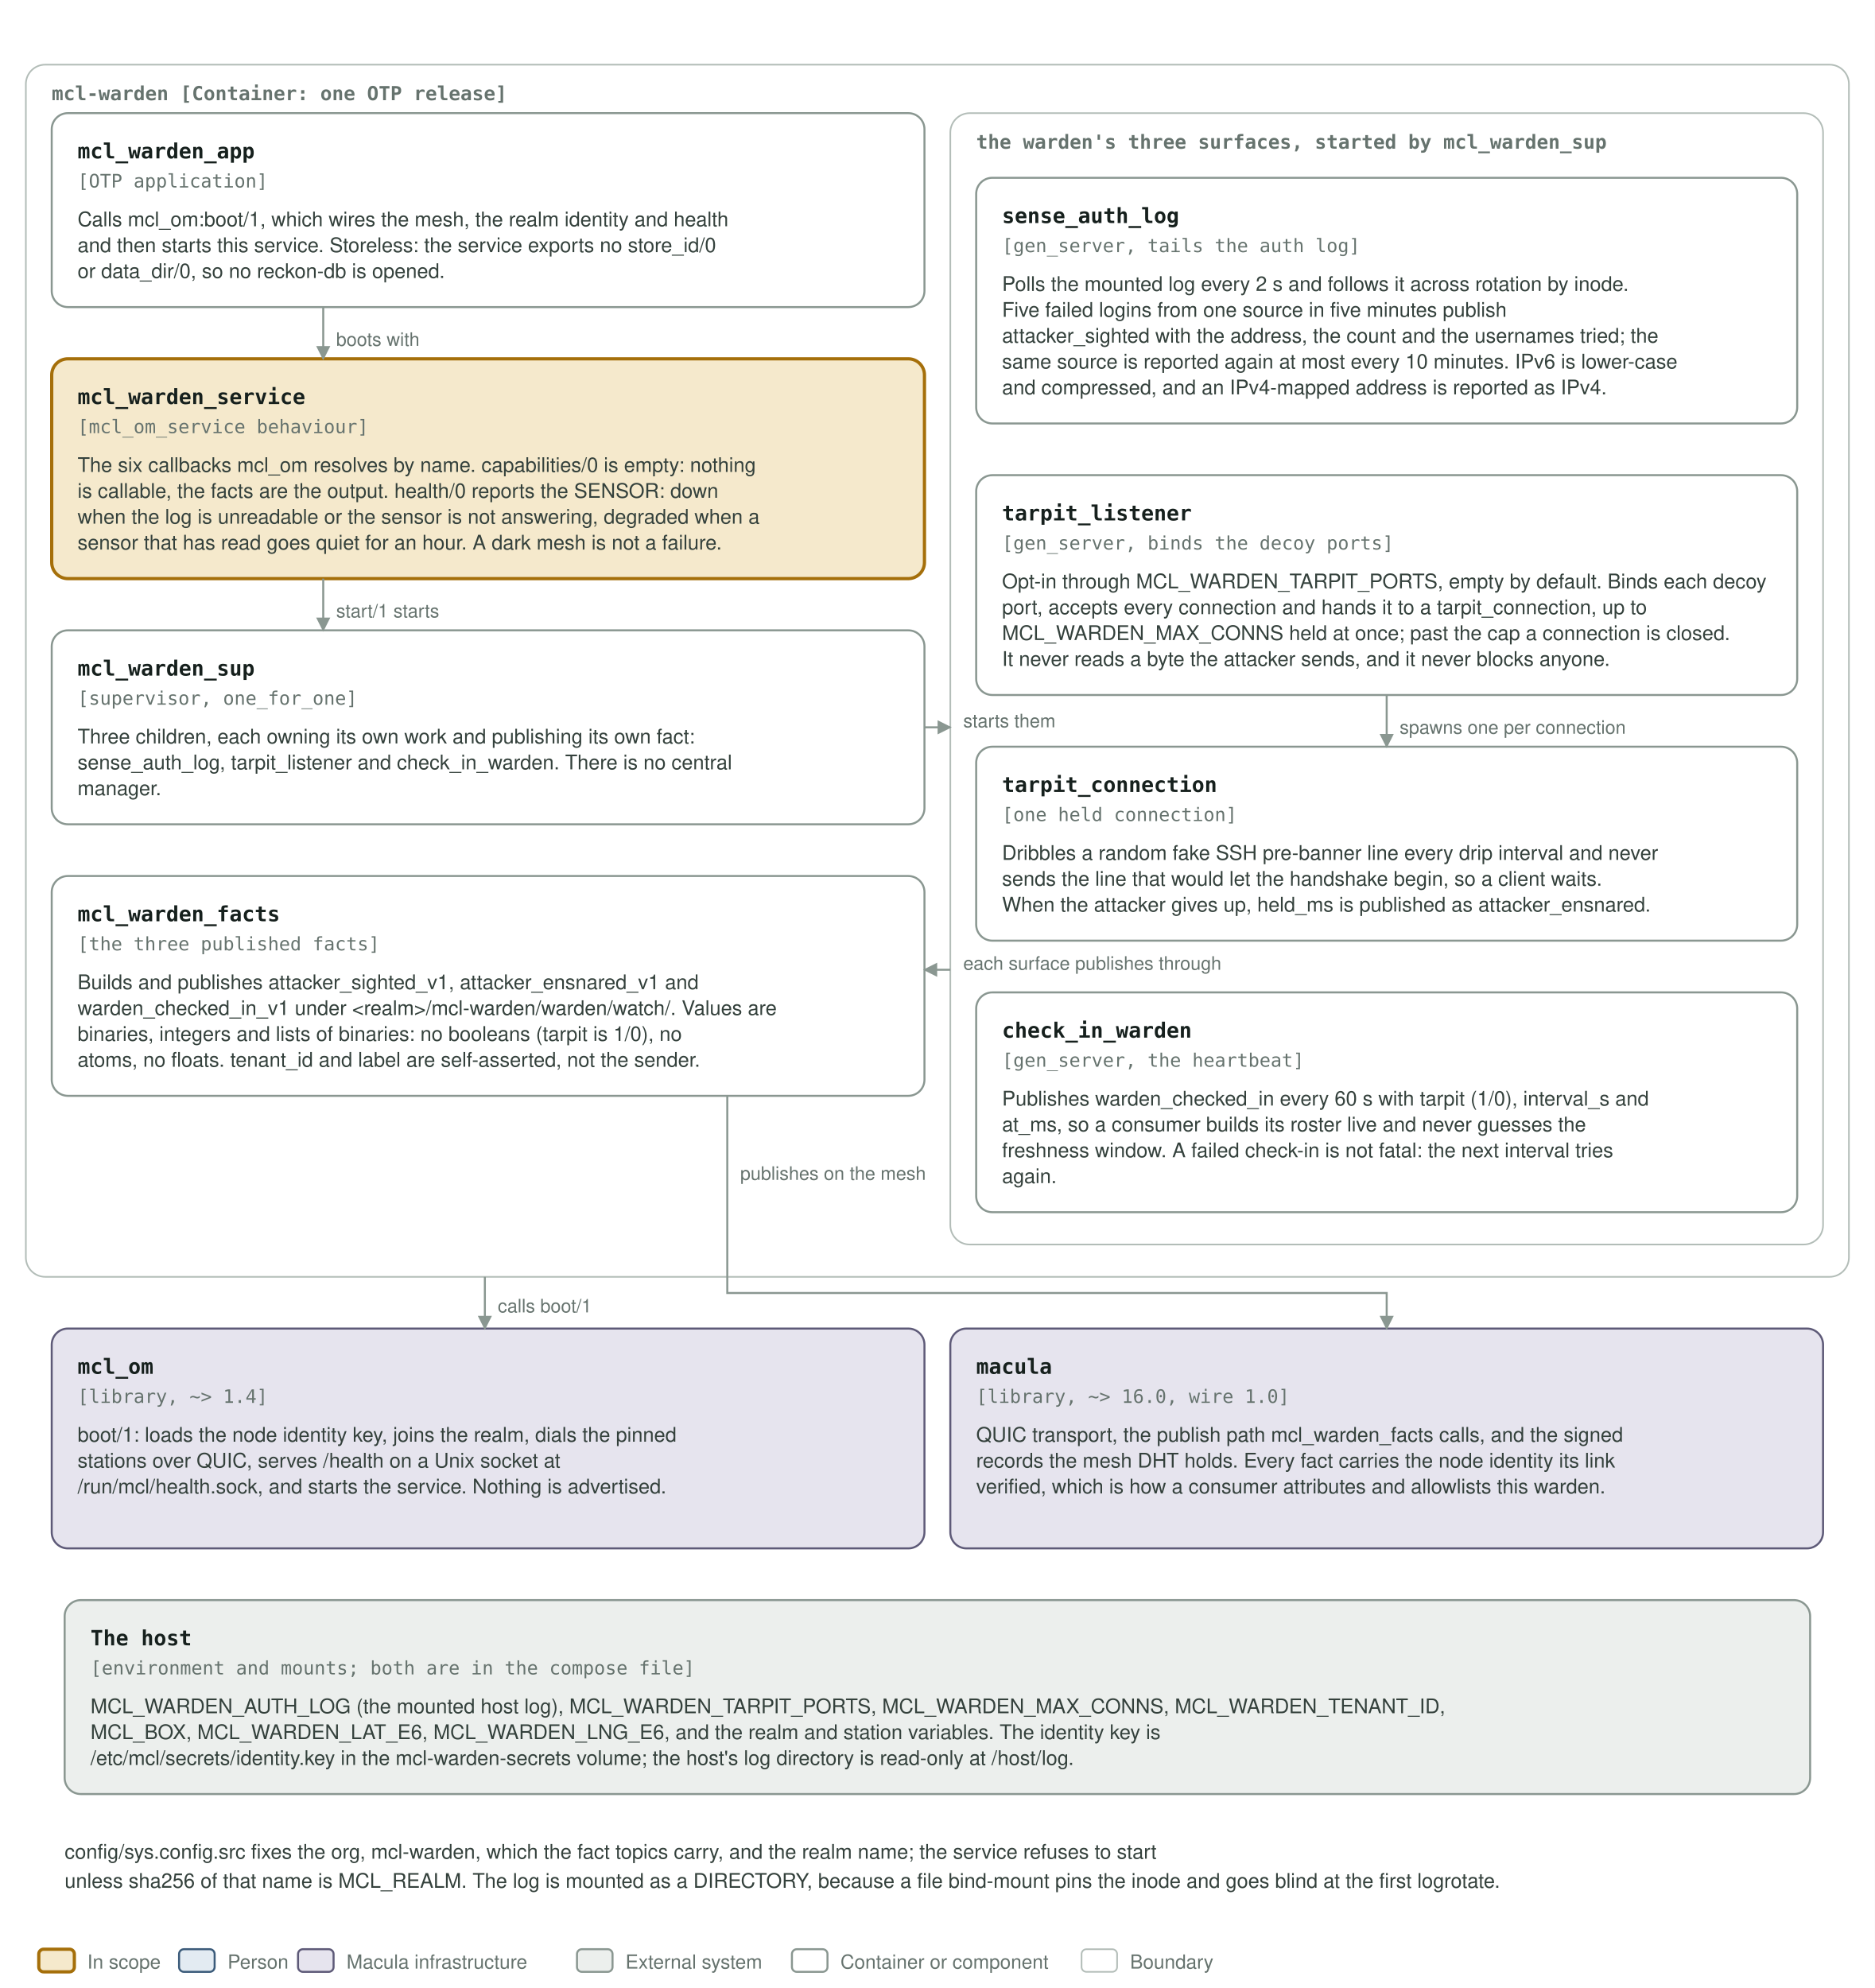
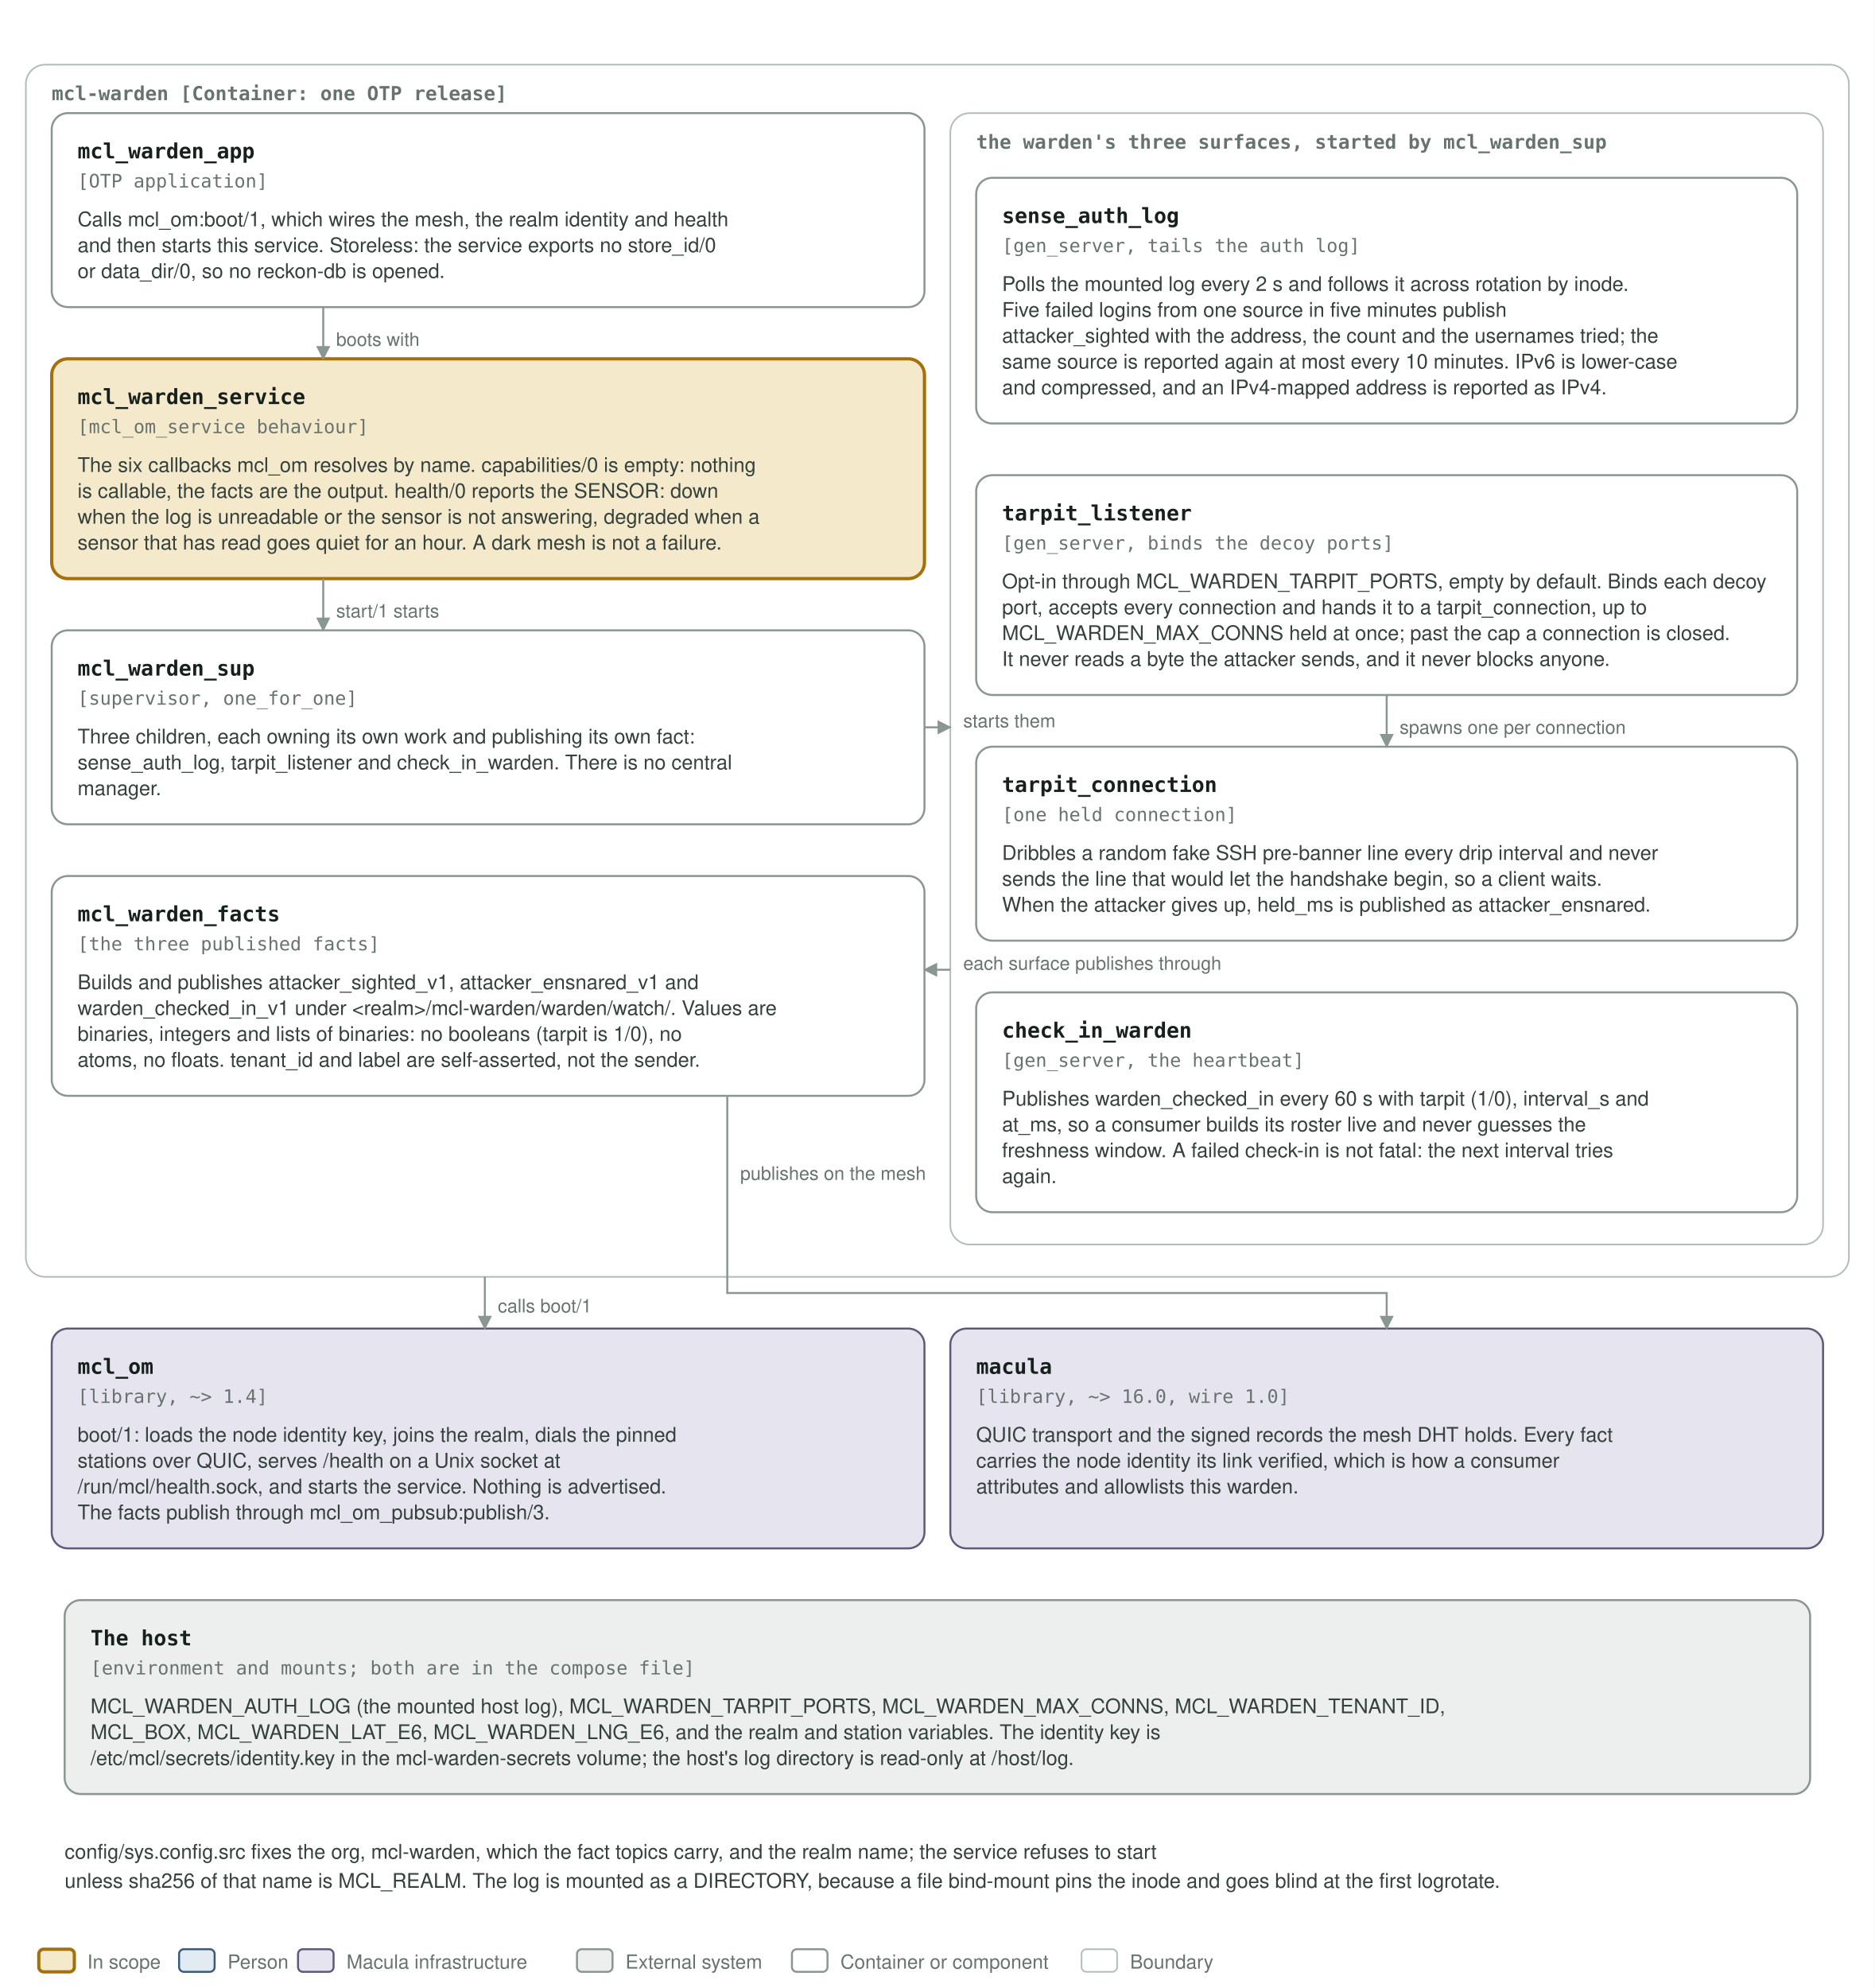
<svg xmlns="http://www.w3.org/2000/svg" viewBox="0 0 1160 1230" role="img" aria-label="mcl-warden components">
  <style>
.t-name { font-family: "Atkinson Hyperlegible", "Segoe UI", system-ui, -apple-system, Helvetica, Arial, sans-serif; font-size: 15px; font-weight: 700; }
.t-desc { font-family: "Atkinson Hyperlegible", "Segoe UI", system-ui, -apple-system, Helvetica, Arial, sans-serif; font-size: 12.5px; }
.t-rel { font-family: "Atkinson Hyperlegible", "Segoe UI", system-ui, -apple-system, Helvetica, Arial, sans-serif; font-size: 11.5px; paint-order: stroke; stroke-width: 4px; stroke-linejoin: round; }
.t-code { font-family: "JetBrains Mono", ui-monospace, Menlo, Consolas, monospace; font-size: 13px; font-weight: 600; }
.t-type { font-family: "JetBrains Mono", ui-monospace, Menlo, Consolas, monospace; font-size: 11.5px; }
.t-bound { font-family: "JetBrains Mono", ui-monospace, Menlo, Consolas, monospace; font-size: 12px; font-weight: 600; }
.t-leg { font-family: "Atkinson Hyperlegible", "Segoe UI", system-ui, -apple-system, Helvetica, Arial, sans-serif; font-size: 12px; }
.edge { fill: none; stroke-width: 1.25; }
.edge-later { fill: none; stroke-width: 1.25; stroke-dasharray: 5 4; }
.bg { fill: #FFFFFF; }
.b-sys { fill: #F5E9CC; stroke: #A56F0A; stroke-width: 2; }
.b-per { fill: #E3EBF2; stroke: #3B5B7A; stroke-width: 1.25; }
.b-mac { fill: #E6E4EE; stroke: #5E5A78; stroke-width: 1.25; }
.b-ext { fill: #ECEFED; stroke: #8A9791; stroke-width: 1.25; }
.b-cmp { fill: #FFFFFF; stroke: #8A9791; stroke-width: 1.25; }
.b-later { fill: none; stroke: #8A9791; stroke-width: 1.25; stroke-dasharray: 5 4; }
.bound { fill: none; stroke: #B3BDB8; stroke-width: 1; }
.head { fill: #3B5B7A; }
.t-name, .t-code { fill: #16201D; }
.t-type, .t-bound, .t-leg { fill: #66736E; }
.t-desc { fill: #34413C; }
.t-rel { fill: #66736E; stroke: #FFFFFF; }
.edge, .edge-later { stroke: #8A9791; }
.arrowhead { fill: #8A9791; }
@media (prefers-color-scheme: dark) {
.bg { fill: #171F1C; }
.b-sys { fill: #3A2E13; stroke: #E3AA3C; }
.b-per { fill: #1D2A36; stroke: #8EB4D8; }
.b-mac { fill: #26243A; stroke: #A9A4C8; }
.b-ext { fill: #1C2421; stroke: #7D8B85; }
.b-cmp { fill: #171F1C; stroke: #7D8B85; }
.b-later { stroke: #7D8B85; }
.bound { stroke: #4A5752; }
.head { fill: #8EB4D8; }
.t-name, .t-code { fill: #E6ECE9; }
.t-type, .t-bound, .t-leg { fill: #93A09A; }
.t-desc { fill: #C3CDC8; }
.t-rel { fill: #93A09A; stroke: #171F1C; }
.edge, .edge-later { stroke: #7D8B85; }
.arrowhead { fill: #7D8B85; }
}
</style>
  <defs>
    <marker id="a" viewBox="0 0 10 10" refX="9" refY="5" markerWidth="7" markerHeight="7" orient="auto-start-reverse">
      <path class="arrowhead" d="M0 0L10 5L0 10z" />
    </marker>
  </defs>
  <rect class="bg" x="0" y="0" width="1160" height="1230" />
  <rect class="bound" x="16" y="40" width="1128" height="750" rx="12" />
  <text class="t-bound" x="32" y="62">mcl-warden [Container: one OTP release]</text>
  <rect class="b-cmp" x="32" y="70" width="540" height="120" rx="10" />
  <text class="t-code" x="48" y="98">mcl_warden_app</text>
  <text class="t-type" x="48" y="116">[OTP application]</text>
  <text class="t-desc" x="48" y="140">Calls mcl_om:boot/1, which wires the mesh, the realm identity and health</text>
  <text class="t-desc" x="48" y="156">and then starts this service. Storeless: the service exports no store_id/0</text>
  <text class="t-desc" x="48" y="172">or data_dir/0, so no reckon-db is opened.</text>
  <rect class="b-sys" x="32" y="222" width="540" height="136" rx="10" />
  <text class="t-code" x="48" y="250">mcl_warden_service</text>
  <text class="t-type" x="48" y="268">[mcl_om_service behaviour]</text>
  <text class="t-desc" x="48" y="292">The six callbacks mcl_om resolves by name. capabilities/0 is empty: nothing</text>
  <text class="t-desc" x="48" y="308">is callable, the facts are the output. health/0 reports the SENSOR: down</text>
  <text class="t-desc" x="48" y="324">when the log is unreadable or the sensor is not answering, degraded when a</text>
  <text class="t-desc" x="48" y="340">sensor that has read goes quiet for an hour. A dark mesh is not a failure.</text>
  <rect class="b-cmp" x="32" y="390" width="540" height="120" rx="10" />
  <text class="t-code" x="48" y="418">mcl_warden_sup</text>
  <text class="t-type" x="48" y="436">[supervisor, one_for_one]</text>
  <text class="t-desc" x="48" y="460">Three children, each owning its own work and publishing its own fact:</text>
  <text class="t-desc" x="48" y="476">sense_auth_log, tarpit_listener and check_in_warden. There is no central</text>
  <text class="t-desc" x="48" y="492">manager.</text>
  <rect class="b-cmp" x="32" y="542" width="540" height="136" rx="10" />
  <text class="t-code" x="48" y="570">mcl_warden_facts</text>
  <text class="t-type" x="48" y="588">[the three published facts]</text>
  <text class="t-desc" x="48" y="612">Builds and publishes attacker_sighted_v1, attacker_ensnared_v1 and</text>
  <text class="t-desc" x="48" y="628">warden_checked_in_v1 under &lt;realm&gt;/mcl-warden/warden/watch/. Values are</text>
  <text class="t-desc" x="48" y="644">binaries, integers and lists of binaries: no booleans (tarpit is 1/0), no</text>
  <text class="t-desc" x="48" y="660">atoms, no floats. tenant_id and label are self-asserted, not the sender.</text>
  <rect class="bound" x="588" y="70" width="540" height="700" rx="12" />
  <text class="t-bound" x="604" y="92">the warden's three surfaces, started by mcl_warden_sup</text>
  <rect class="b-cmp" x="604" y="110" width="508" height="152" rx="10" />
  <text class="t-code" x="620" y="138">sense_auth_log</text>
  <text class="t-type" x="620" y="156">[gen_server, tails the auth log]</text>
  <text class="t-desc" x="620" y="180">Polls the mounted log every 2 s and follows it across rotation by inode.</text>
  <text class="t-desc" x="620" y="196">Five failed logins from one source in five minutes publish</text>
  <text class="t-desc" x="620" y="212">attacker_sighted with the address, the count and the usernames tried; the</text>
  <text class="t-desc" x="620" y="228">same source is reported again at most every 10 minutes. IPv6 is lower-case</text>
  <text class="t-desc" x="620" y="244">and compressed, and an IPv4-mapped address is reported as IPv4.</text>
  <rect class="b-cmp" x="604" y="294" width="508" height="136" rx="10" />
  <text class="t-code" x="620" y="322">tarpit_listener</text>
  <text class="t-type" x="620" y="340">[gen_server, binds the decoy ports]</text>
  <text class="t-desc" x="620" y="364">Opt-in through MCL_WARDEN_TARPIT_PORTS, empty by default. Binds each decoy</text>
  <text class="t-desc" x="620" y="380">port, accepts every connection and hands it to a tarpit_connection, up to</text>
  <text class="t-desc" x="620" y="396">MCL_WARDEN_MAX_CONNS held at once; past the cap a connection is closed.</text>
  <text class="t-desc" x="620" y="412">It never reads a byte the attacker sends, and it never blocks anyone.</text>
  <rect class="b-cmp" x="604" y="462" width="508" height="120" rx="10" />
  <text class="t-code" x="620" y="490">tarpit_connection</text>
  <text class="t-type" x="620" y="508">[one held connection]</text>
  <text class="t-desc" x="620" y="532">Dribbles a random fake SSH pre-banner line every drip interval and never</text>
  <text class="t-desc" x="620" y="548">sends the line that would let the handshake begin, so a client waits.</text>
  <text class="t-desc" x="620" y="564">When the attacker gives up, held_ms is published as attacker_ensnared.</text>
  <rect class="b-cmp" x="604" y="614" width="508" height="136" rx="10" />
  <text class="t-code" x="620" y="642">check_in_warden</text>
  <text class="t-type" x="620" y="660">[gen_server, the heartbeat]</text>
  <text class="t-desc" x="620" y="684">Publishes warden_checked_in every 60 s with tarpit (1/0), interval_s and</text>
  <text class="t-desc" x="620" y="700">at_ms, so a consumer builds its roster live and never guesses the</text>
  <text class="t-desc" x="620" y="716">freshness window. A failed check-in is not fatal: the next interval tries</text>
  <text class="t-desc" x="620" y="732">again.</text>
  <path class="edge" d="M200 190V222" marker-end="url(#a)" />
  <text class="t-rel" x="208" y="214">boots with</text>
  <path class="edge" d="M200 358V390" marker-end="url(#a)" />
  <text class="t-rel" x="208" y="382">start/1 starts</text>
  <path class="edge" d="M572 450H588" marker-end="url(#a)" />
  <text class="t-rel" x="596" y="450">starts them</text>
  <path class="edge" d="M588 600H572" marker-end="url(#a)" />
  <text class="t-rel" x="596" y="600">each surface publishes through</text>
  <path class="edge" d="M858 430V462" marker-end="url(#a)" />
  <text class="t-rel" x="866" y="454">spawns one per connection</text>
  <rect class="b-mac" x="32" y="822" width="540" height="136" rx="10" />
  <text class="t-code" x="48" y="850">mcl_om</text>
  <text class="t-type" x="48" y="868">[library, ~&gt; 1.4]</text>
  <text class="t-desc" x="48" y="892">boot/1: loads the node identity key, joins the realm, dials the pinned</text>
  <text class="t-desc" x="48" y="908">stations over QUIC, serves /health on a Unix socket at</text>
  <text class="t-desc" x="48" y="924">/run/mcl/health.sock, and starts the service. Nothing is advertised.</text>
+   <text class="t-desc" x="48" y="940">The facts publish through mcl_om_pubsub:publish/3.</text>
  <rect class="b-mac" x="588" y="822" width="540" height="136" rx="10" />
  <text class="t-code" x="604" y="850">macula</text>
  <text class="t-type" x="604" y="868">[library, ~&gt; 16.0, wire 1.0]</text>
-   <text class="t-desc" x="604" y="892">QUIC transport, the publish path mcl_warden_facts calls, and the signed</text>
-   <text class="t-desc" x="604" y="908">records the mesh DHT holds. Every fact carries the node identity its link</text>
-   <text class="t-desc" x="604" y="924">verified, which is how a consumer attributes and allowlists this warden.</text>
+   <text class="t-desc" x="604" y="892">QUIC transport and the signed records the mesh DHT holds. Every fact</text>
+   <text class="t-desc" x="604" y="908">carries the node identity its link verified, which is how a consumer</text>
+   <text class="t-desc" x="604" y="924">attributes and allowlists this warden.</text>
  <rect class="b-ext" x="40" y="990" width="1080" height="120" rx="10" />
  <text class="t-code" x="56" y="1018">The host</text>
  <text class="t-type" x="56" y="1036">[environment and mounts; both are in the compose file]</text>
  <text class="t-desc" x="56" y="1060">MCL_WARDEN_AUTH_LOG (the mounted host log), MCL_WARDEN_TARPIT_PORTS, MCL_WARDEN_MAX_CONNS, MCL_WARDEN_TENANT_ID,</text>
  <text class="t-desc" x="56" y="1076">MCL_BOX, MCL_WARDEN_LAT_E6, MCL_WARDEN_LNG_E6, and the realm and station variables. The identity key is</text>
  <text class="t-desc" x="56" y="1092">/etc/mcl/secrets/identity.key in the mcl-warden-secrets volume; the host's log directory is read-only at /host/log.</text>
  <path class="edge" d="M300 790V822" marker-end="url(#a)" />
  <text class="t-rel" x="308" y="812">calls boot/1</text>
  <path class="edge" d="M450 678V800H858V822" marker-end="url(#a)" />
  <text class="t-rel" x="458" y="730">publishes on the mesh</text>
  <text class="t-desc" x="40" y="1150">config/sys.config.src fixes the org, mcl-warden, which the fact topics carry, and the realm name; the service refuses to start</text>
  <text class="t-desc" x="40" y="1168">unless sha256 of that name is MCL_REALM. The log is mounted as a DIRECTORY, because a file bind-mount pins the inode and goes blind at the first logrotate.</text>
  <rect class="b-sys" x="24" y="1206" width="22" height="14" rx="3" />
  <text class="t-leg" x="54" y="1218">In scope</text>
  <rect class="b-per" x="110.8" y="1206" width="22" height="14" rx="3" />
  <text class="t-leg" x="140.8" y="1218">Person</text>
  <rect class="b-mac" x="184.4" y="1206" width="22" height="14" rx="3" />
  <text class="t-leg" x="214.4" y="1218">Macula infrastructure</text>
  <rect class="b-ext" x="357.0" y="1206" width="22" height="14" rx="3" />
  <text class="t-leg" x="387.0" y="1218">External system</text>
  <rect class="b-cmp" x="490.0" y="1206" width="22" height="14" rx="3" />
  <text class="t-leg" x="520.0" y="1218">Container or component</text>
  <rect class="bound" x="669.2" y="1206" width="22" height="14" rx="3" />
  <text class="t-leg" x="699.2" y="1218">Boundary</text>
</svg>
